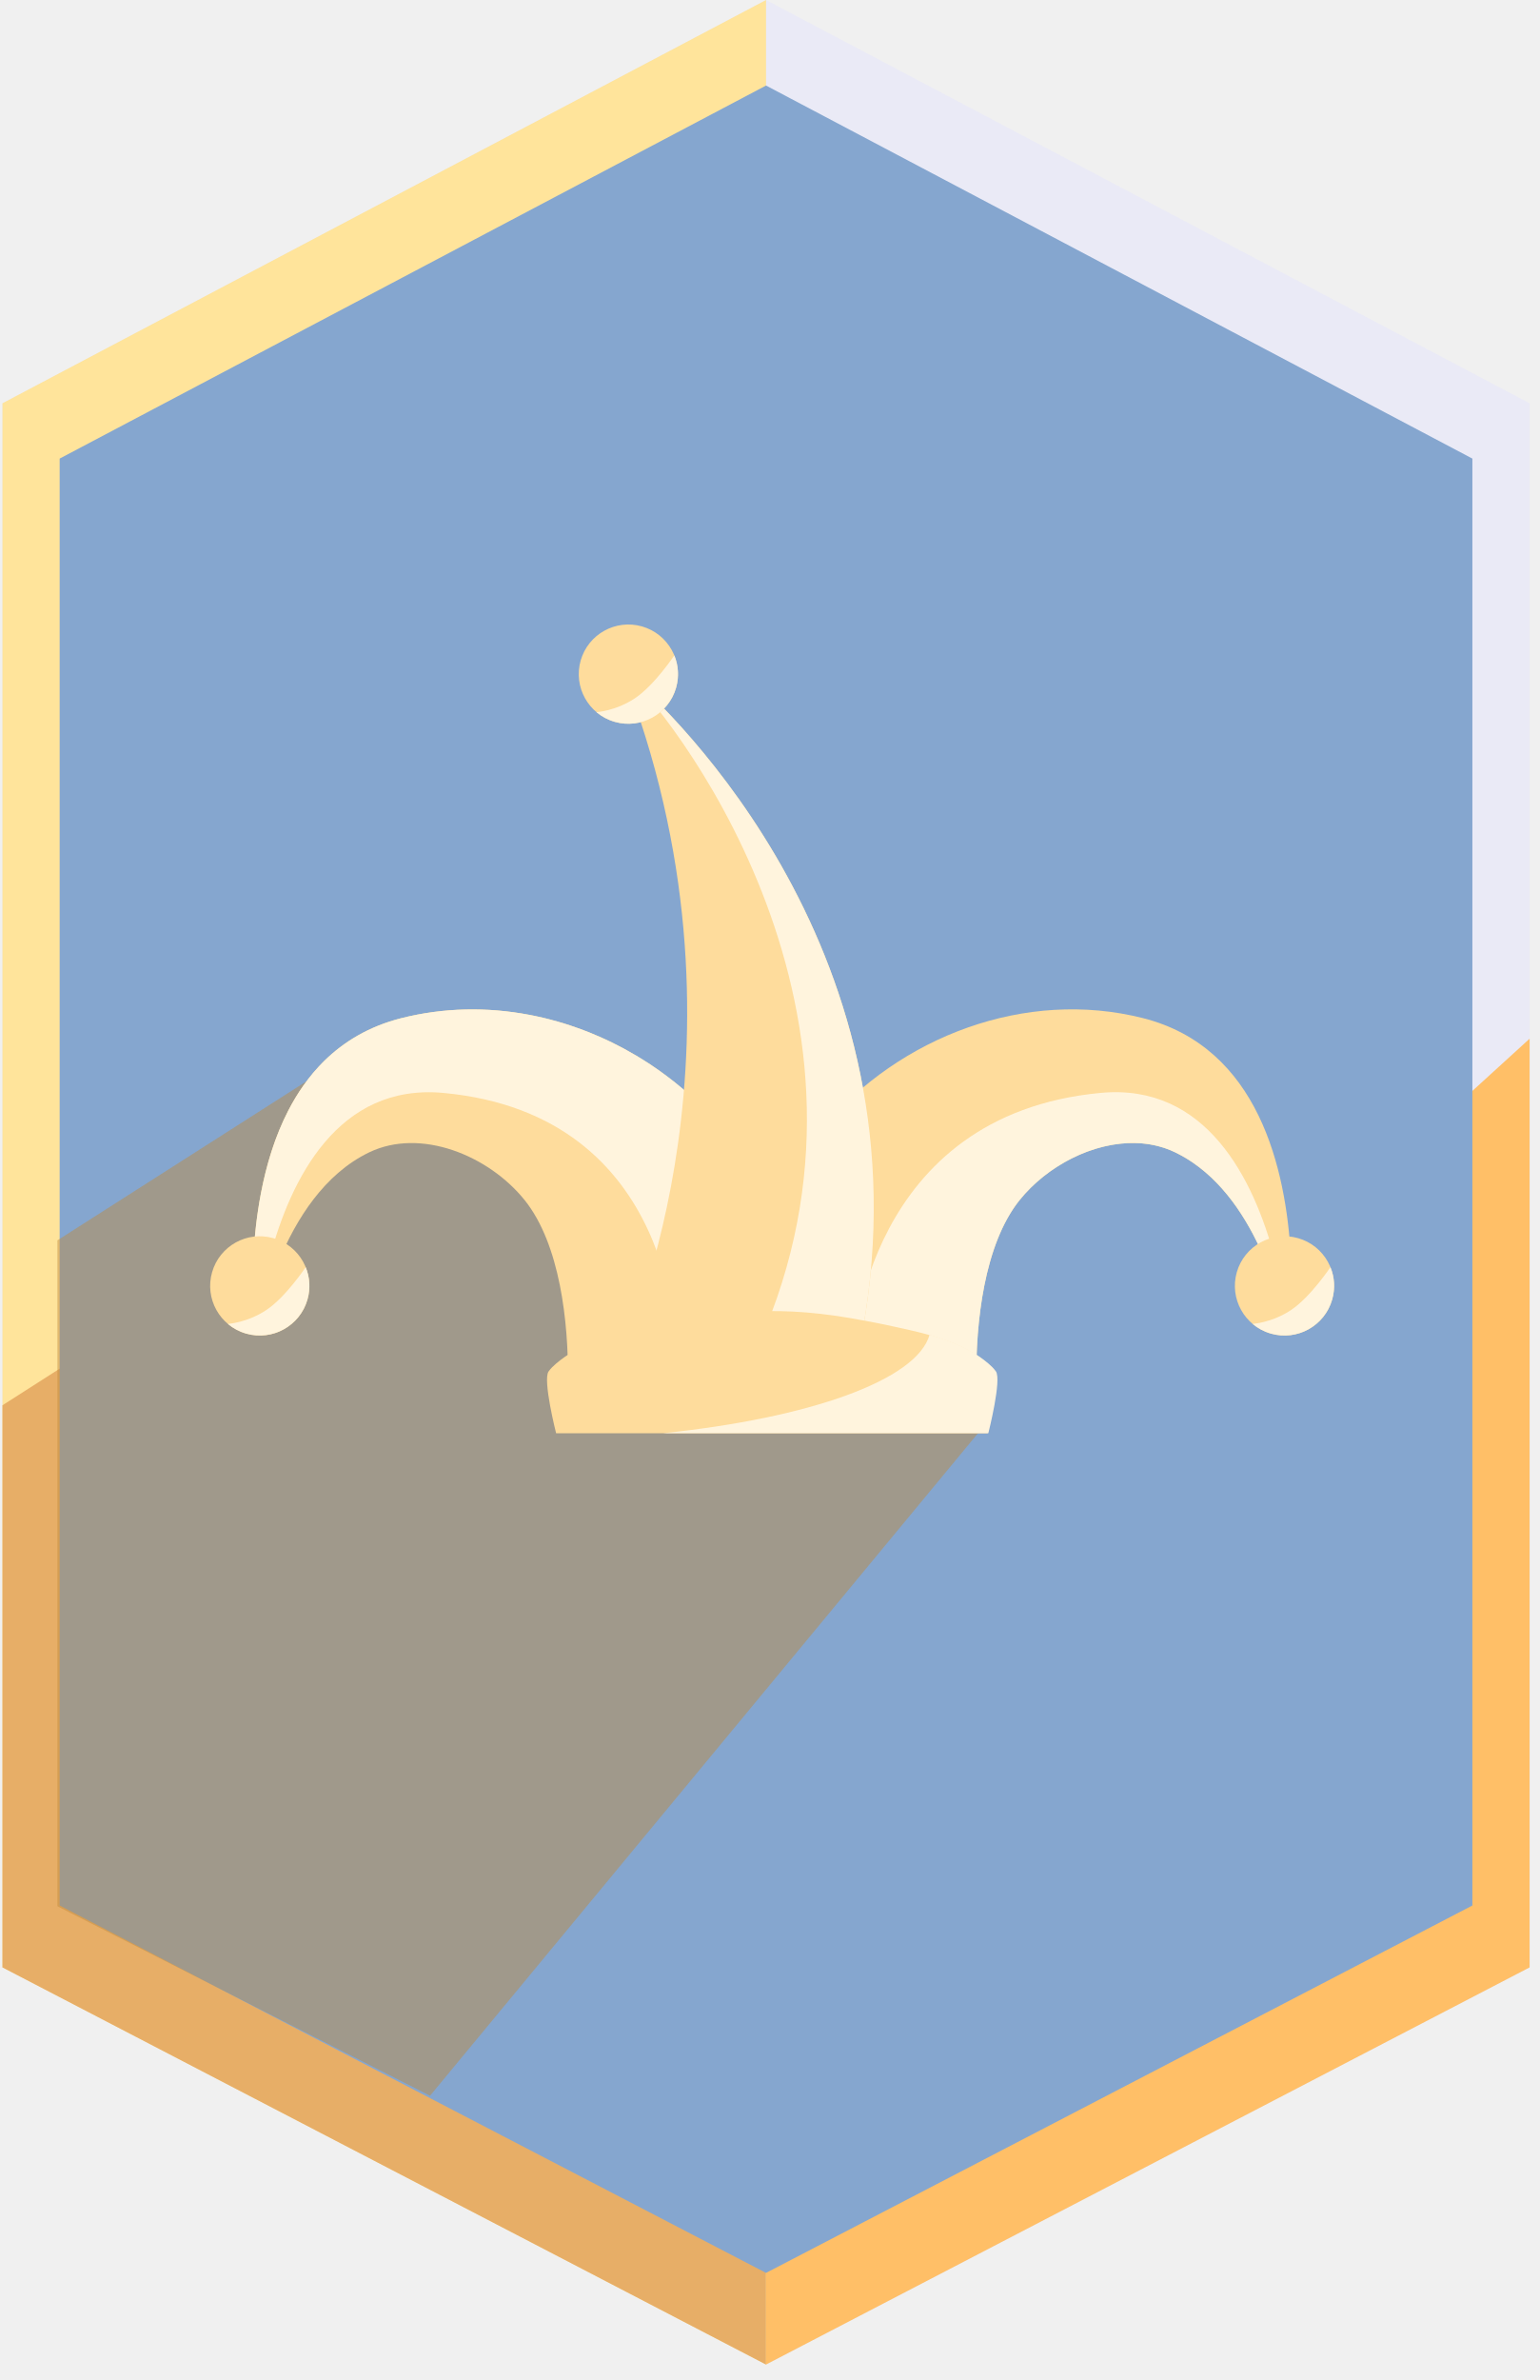
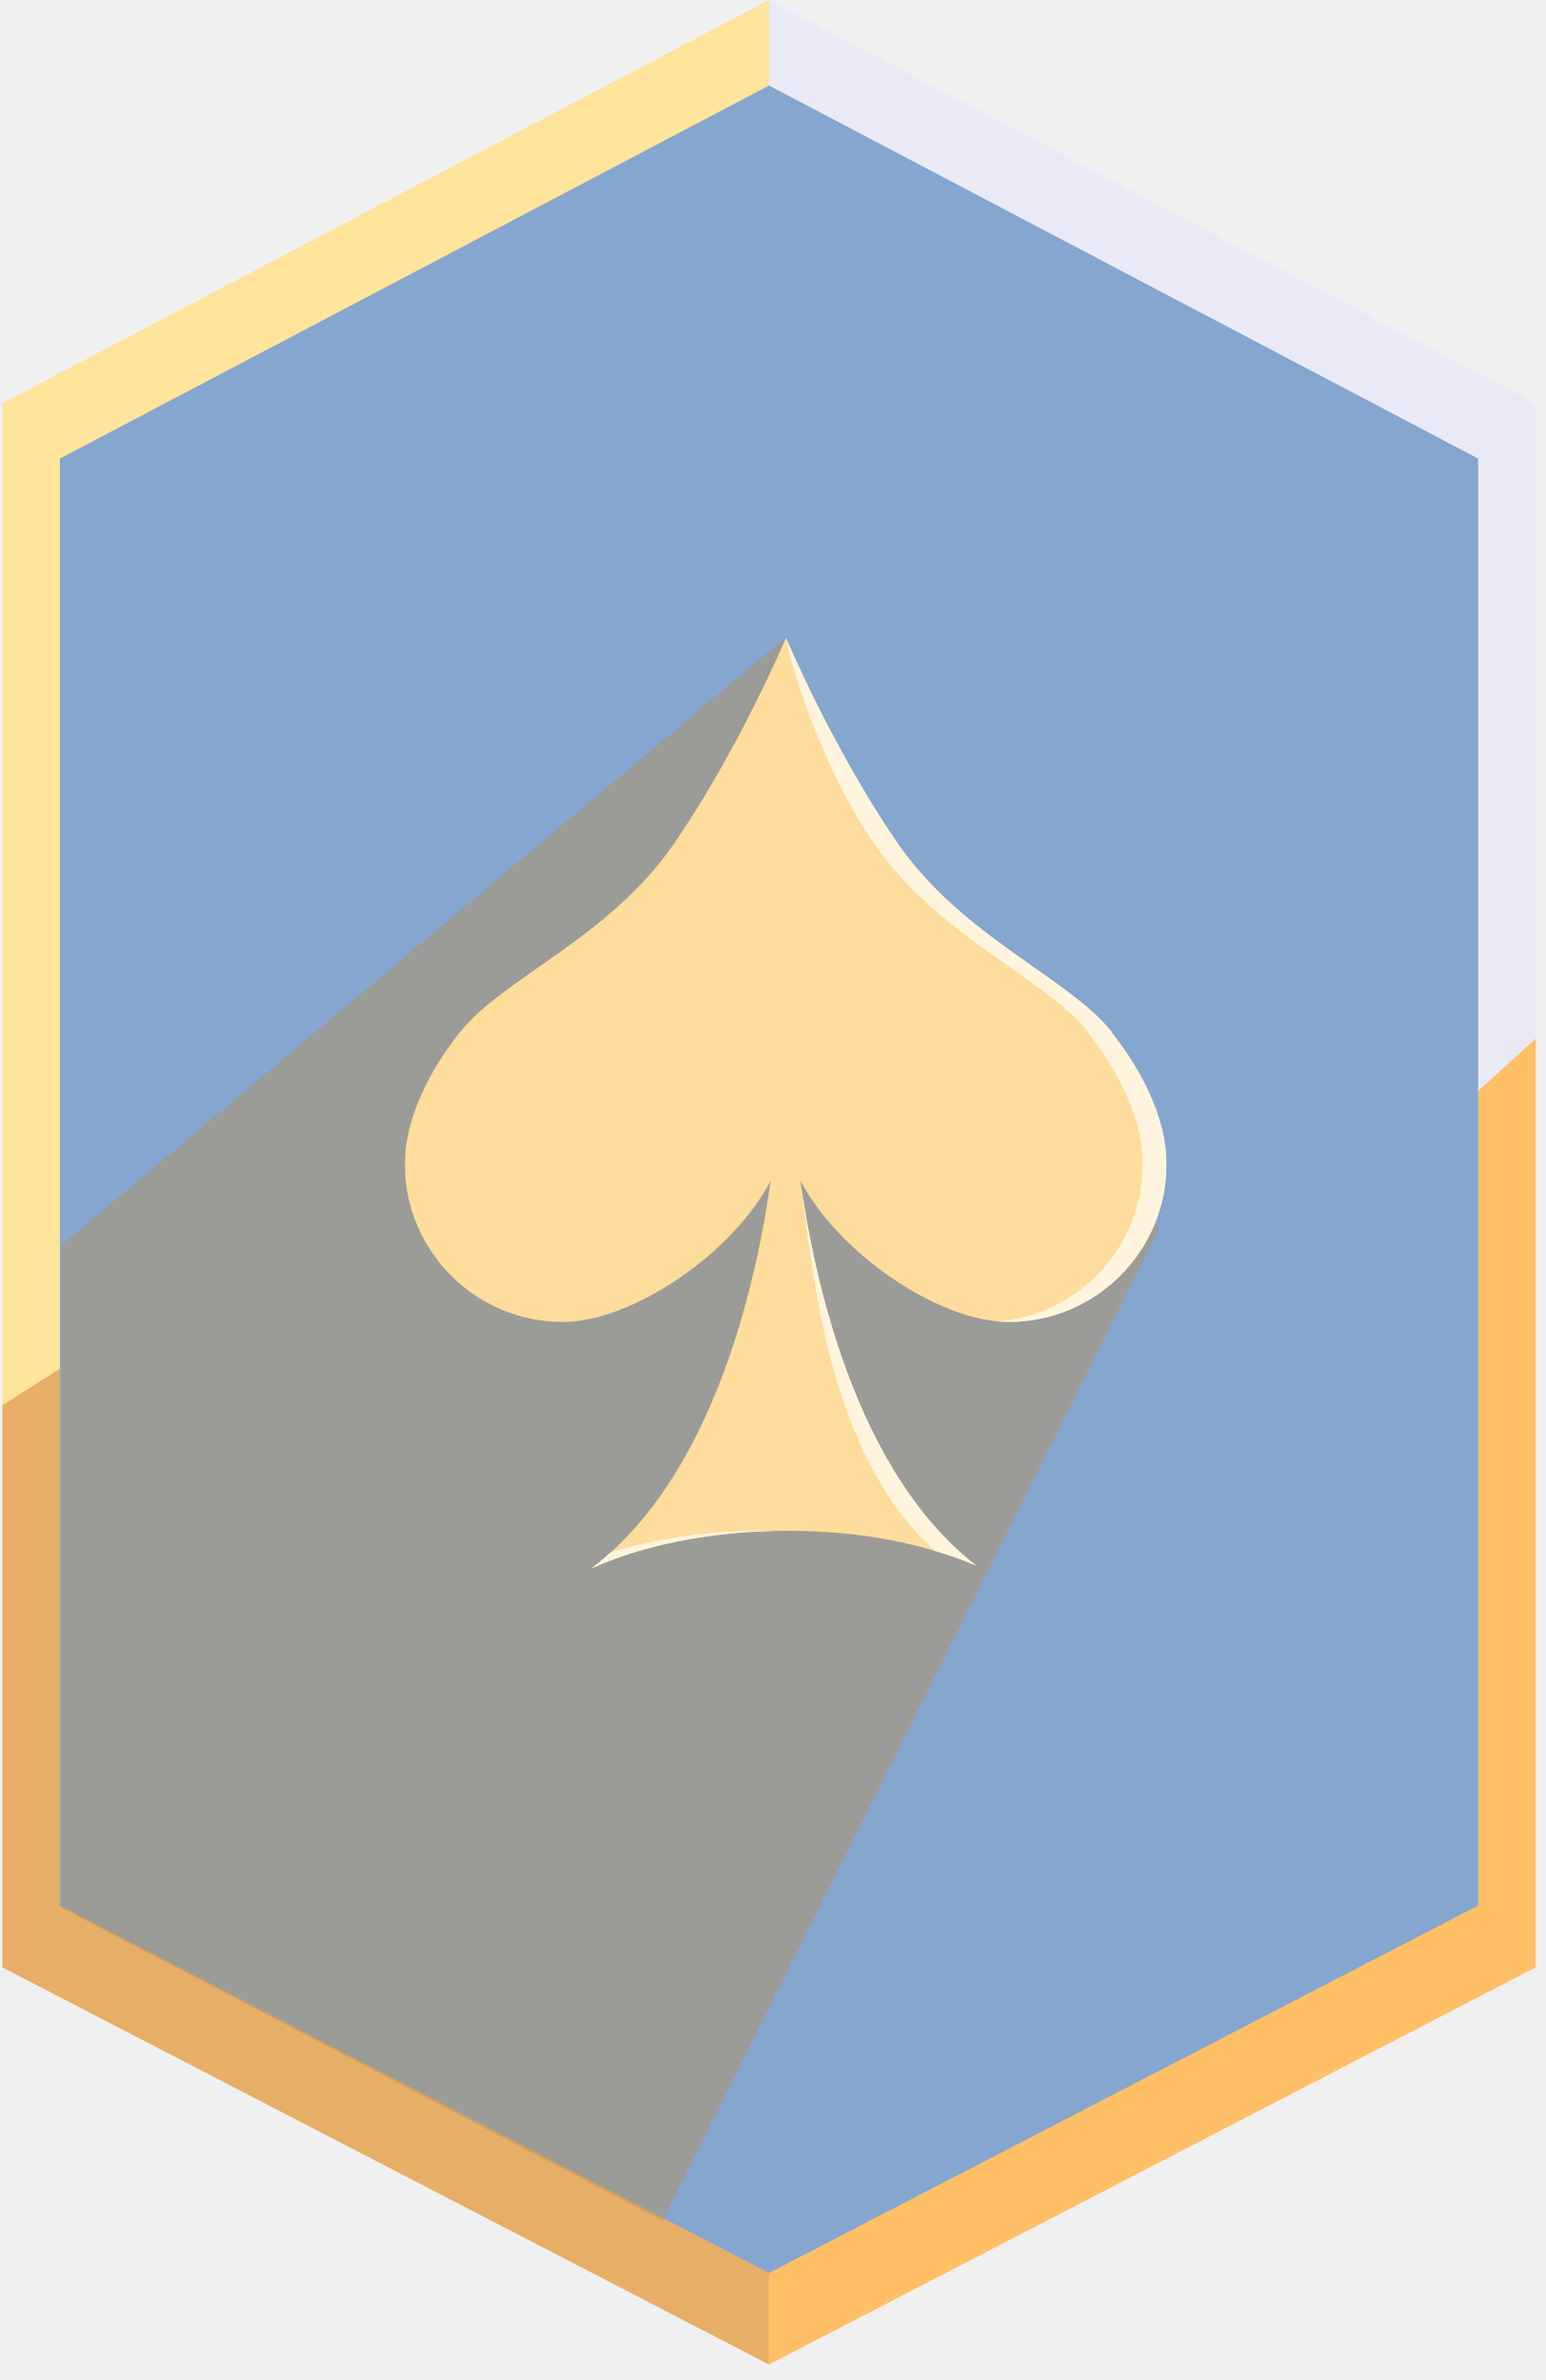
- <svg xmlns="http://www.w3.org/2000/svg" width="77" height="119" viewBox="0 0 77 119" fill="none">
-   <path d="M0.123 20.163L38.31 0L76.497 20.163V98.37L38.31 118.227L0.123 98.37V20.163Z" fill="#EAEAF6" />
-   <path d="M0.123 20.163L38.31 0V33.91V52.851V118.227L0.123 98.37V20.163Z" fill="#FFE49B" />
-   <path d="M0.123 70.264L38.31 45.825V98.37V105.396V118.227L0.123 98.37V70.264Z" fill="#E7AE67" />
-   <path d="M38.31 112.117V86.761L76.497 51.935V98.37L38.31 118.227V114.867V112.117Z" fill="#FFBF67" />
-   <path d="M2.984 22.929L38.31 4.277L73.635 22.929V95.275L38.31 113.645L2.984 95.275V22.929Z" fill="#85A6CF" />
-   <path opacity="0.46" d="M2.872 62.016L17.23 52.851L49.308 71.181L21.507 104.786L2.872 95.315V62.016Z" fill="#BF8A3A" />
-   <g clip-path="url(#clip0_4977_1465)">
-     <path d="M46.081 79.057C46.081 79.057 46.08 79.057 46.08 79.056V79.057H46.081V79.057Z" fill="#FFF4DD" />
-     <path d="M38.862 66.789C38.737 66.797 38.602 66.808 38.457 66.821C38.405 66.826 38.352 66.832 38.298 66.837C38.268 66.84 38.238 66.844 38.208 66.847C38.048 66.864 37.879 66.884 37.701 66.907C37.661 66.912 37.62 66.917 37.579 66.922C37.401 66.945 37.217 66.971 37.027 66.999C36.967 67.007 36.906 67.016 36.844 67.025C36.814 67.03 36.783 67.034 36.752 67.039C36.713 67.045 36.674 67.051 36.634 67.057C36.61 67.061 36.586 67.064 36.561 67.068C36.474 67.082 36.387 67.095 36.299 67.109C35.843 67.182 35.364 67.263 34.878 67.352C34.76 67.373 34.641 67.394 34.522 67.417C34.461 67.428 34.4 67.439 34.339 67.451C34.313 67.456 34.286 67.461 34.259 67.466C34.103 67.495 33.947 67.525 33.791 67.556C31.323 68.038 28.919 68.628 28.404 68.98C28.433 66.141 28.015 62.215 26.235 60.002C24.439 57.771 21.036 56.375 18.456 57.621C16.213 58.705 14.806 60.967 13.947 63.044C13.587 63.913 13.323 64.751 13.134 65.455C13.053 65.757 12.986 66.035 12.931 66.28C12.897 66.278 12.864 66.276 12.83 66.272C12.775 66.266 12.72 66.258 12.666 66.247C12.665 66.241 12.665 66.235 12.665 66.229C12.662 66.166 12.659 66.101 12.656 66.034V66.032C12.652 65.924 12.648 65.811 12.644 65.692C12.642 65.644 12.641 65.596 12.639 65.546C12.638 65.508 12.637 65.469 12.636 65.429C12.617 64.693 12.616 63.796 12.672 62.811C12.801 60.553 13.227 57.833 14.415 55.533C14.64 55.097 14.892 54.676 15.174 54.276C15.251 54.168 15.33 54.06 15.412 53.954C15.493 53.849 15.577 53.745 15.663 53.642C15.75 53.54 15.839 53.44 15.93 53.341C15.99 53.276 16.052 53.211 16.115 53.147C16.147 53.115 16.179 53.083 16.211 53.051C17.204 52.074 18.465 51.316 20.065 50.91C22.192 50.372 24.377 50.342 26.483 50.744C26.555 50.758 26.627 50.772 26.7 50.787H26.7C26.772 50.802 26.844 50.817 26.916 50.833C27.025 50.856 27.133 50.881 27.241 50.907C27.312 50.925 27.384 50.943 27.455 50.961C27.741 51.034 28.026 51.115 28.308 51.205C28.378 51.227 28.449 51.25 28.519 51.273C28.694 51.331 28.869 51.392 29.043 51.456C29.181 51.507 29.32 51.56 29.457 51.615H29.457C29.629 51.684 29.8 51.756 29.97 51.83C29.97 51.83 29.97 51.83 29.97 51.83C30.818 52.202 31.638 52.646 32.418 53.154C32.48 53.194 32.542 53.235 32.604 53.277C32.852 53.443 33.095 53.616 33.334 53.795C33.453 53.884 33.571 53.975 33.688 54.068C33.863 54.207 34.036 54.35 34.206 54.495C34.546 54.787 34.875 55.093 35.191 55.412C35.297 55.518 35.401 55.626 35.504 55.736C35.709 55.954 35.909 56.178 36.102 56.407C36.142 56.455 36.181 56.502 36.22 56.55C36.669 57.098 37.079 57.682 37.407 58.309C37.407 58.309 37.407 58.309 37.407 58.309C37.464 58.418 37.518 58.529 37.57 58.64C37.609 58.724 37.646 58.808 37.681 58.894C37.779 59.129 37.865 59.368 37.94 59.611C37.97 59.708 37.999 59.806 38.026 59.904C38.149 60.346 38.245 60.796 38.332 61.246C38.404 61.613 38.464 62.003 38.516 62.406C38.538 62.578 38.559 62.753 38.579 62.93V62.931C38.637 63.462 38.683 64.008 38.722 64.548C38.723 64.548 38.722 64.548 38.722 64.548C38.752 64.968 38.779 65.385 38.803 65.788C38.823 66.133 38.842 66.469 38.861 66.789H38.862Z" fill="#FEDC9C" />
-     <path d="M33.79 67.556C33.79 67.556 33.791 67.556 33.791 67.556V67.557H33.79V67.556Z" fill="#FFF4DD" />
-     <path d="M38.862 66.789C38.737 66.797 38.602 66.808 38.457 66.821C38.405 66.826 38.352 66.832 38.298 66.837C38.268 66.84 38.238 66.844 38.208 66.847C38.048 66.864 37.879 66.884 37.701 66.907C37.66 66.912 37.62 66.917 37.579 66.922C37.401 66.945 37.217 66.971 37.027 66.999C36.967 67.007 36.906 67.016 36.844 67.025C36.814 67.03 36.783 67.034 36.752 67.039C36.713 67.045 36.674 67.051 36.634 67.057C36.61 67.061 36.586 67.064 36.561 67.068C36.474 67.082 36.387 67.095 36.299 67.109C35.843 67.182 35.364 67.263 34.878 67.352C34.76 67.373 34.641 67.395 34.522 67.417C34.461 67.428 34.4 67.44 34.339 67.451C34.313 67.456 34.286 67.461 34.259 67.466C34.103 67.496 33.947 67.526 33.791 67.556C33.793 67.444 33.937 55.745 22.182 54.647C16.889 54.152 14.533 58.986 13.499 62.845C13.227 63.858 13.047 64.803 12.929 65.567C12.889 65.824 12.856 66.06 12.83 66.272C12.775 66.266 12.72 66.258 12.666 66.247C12.665 66.241 12.665 66.235 12.665 66.229C12.662 66.166 12.659 66.101 12.656 66.034V66.032C12.652 65.924 12.647 65.811 12.643 65.692C12.642 65.644 12.64 65.595 12.639 65.546C12.638 65.508 12.637 65.469 12.636 65.429C12.617 64.693 12.616 63.797 12.672 62.812C12.728 61.824 12.842 60.747 13.051 59.656C13.32 58.254 13.747 56.827 14.415 55.533C14.639 55.097 14.891 54.676 15.174 54.276C15.251 54.168 15.33 54.06 15.412 53.954C15.493 53.849 15.577 53.745 15.663 53.642C15.75 53.54 15.838 53.44 15.93 53.341C15.99 53.276 16.052 53.211 16.115 53.147C16.147 53.115 16.179 53.083 16.21 53.051C17.204 52.074 18.465 51.316 20.065 50.91C22.192 50.372 24.377 50.342 26.483 50.744C26.555 50.758 26.627 50.772 26.7 50.787H26.7C26.772 50.802 26.844 50.817 26.916 50.833C27.025 50.856 27.133 50.881 27.24 50.907C27.312 50.925 27.383 50.943 27.455 50.961C27.741 51.034 28.026 51.115 28.308 51.205C28.378 51.227 28.449 51.25 28.519 51.273C28.694 51.331 28.869 51.392 29.043 51.456C29.181 51.507 29.32 51.56 29.457 51.615H29.457C29.629 51.684 29.8 51.755 29.969 51.83C29.969 51.83 29.97 51.83 29.97 51.83C30.818 52.202 31.638 52.645 32.418 53.154C32.48 53.194 32.542 53.235 32.604 53.277C32.852 53.443 33.095 53.615 33.333 53.795C33.453 53.884 33.571 53.975 33.688 54.068C33.864 54.207 34.037 54.349 34.206 54.495C34.546 54.787 34.875 55.093 35.191 55.412C35.297 55.518 35.401 55.626 35.504 55.736C35.709 55.954 35.909 56.178 36.102 56.407C36.142 56.455 36.181 56.502 36.22 56.55C36.671 57.098 37.08 57.682 37.407 58.309C37.407 58.309 37.407 58.309 37.407 58.309C37.464 58.418 37.518 58.529 37.57 58.64C37.608 58.724 37.646 58.808 37.681 58.894C37.779 59.129 37.865 59.368 37.94 59.611C37.97 59.708 37.998 59.806 38.026 59.904C38.149 60.346 38.244 60.796 38.332 61.246C38.403 61.613 38.464 62.003 38.516 62.406C38.539 62.578 38.559 62.753 38.579 62.93V62.931C38.637 63.462 38.683 64.008 38.722 64.548C38.722 64.548 38.722 64.548 38.722 64.548C38.752 64.968 38.778 65.385 38.803 65.788C38.823 66.133 38.842 66.469 38.861 66.789H38.862Z" fill="#FFF4DD" />
-     <path d="M64.597 65.265C64.589 65.63 64.576 65.958 64.563 66.243C64.522 66.252 64.48 66.259 64.438 66.264C64.426 66.265 64.414 66.267 64.402 66.268C64.368 66.272 64.335 66.275 64.301 66.276C64.246 66.031 64.179 65.754 64.098 65.453C63.908 64.748 63.645 63.911 63.285 63.042C62.545 61.251 61.396 59.322 59.655 58.131C59.622 58.108 59.589 58.086 59.555 58.064C59.522 58.041 59.488 58.019 59.454 57.998C59.423 57.978 59.392 57.958 59.36 57.939C59.328 57.92 59.297 57.901 59.265 57.882C59.201 57.844 59.137 57.807 59.072 57.772C58.975 57.718 58.876 57.667 58.776 57.619C58.609 57.538 58.439 57.469 58.265 57.41C58.244 57.403 58.222 57.395 58.2 57.388C58.106 57.358 58.012 57.33 57.917 57.306C57.917 57.306 57.917 57.306 57.916 57.306C57.853 57.29 57.79 57.275 57.726 57.261C57.726 57.261 57.725 57.261 57.725 57.261C56.67 57.036 55.542 57.164 54.476 57.544C54.315 57.601 54.155 57.664 53.997 57.733C53.966 57.747 53.934 57.761 53.902 57.775C53.745 57.845 53.59 57.921 53.438 58.002C53.407 58.019 53.377 58.035 53.346 58.052C53.225 58.118 53.105 58.188 52.988 58.26C52.87 58.332 52.754 58.408 52.64 58.486C52.583 58.525 52.527 58.565 52.471 58.606C52.387 58.666 52.305 58.728 52.224 58.792H52.224C52.169 58.835 52.116 58.878 52.064 58.921H52.063C51.958 59.009 51.854 59.099 51.754 59.191H51.754C51.679 59.26 51.605 59.33 51.533 59.402C51.341 59.593 51.161 59.793 50.994 60C50.967 60.033 50.941 60.067 50.914 60.102C50.862 60.17 50.81 60.239 50.761 60.311C50.761 60.311 50.76 60.311 50.76 60.311C50.71 60.382 50.661 60.455 50.614 60.529C50.614 60.53 50.613 60.53 50.613 60.53C50.566 60.604 50.519 60.679 50.474 60.756C50.383 60.911 50.297 61.07 50.215 61.234C50.132 61.397 50.055 61.566 49.982 61.738C49.909 61.91 49.84 62.086 49.775 62.266C49.742 62.356 49.711 62.446 49.681 62.538C49.178 64.044 48.943 65.755 48.86 67.324C48.858 67.371 48.855 67.419 48.853 67.466C48.829 67.991 48.821 68.499 48.826 68.976V68.977C48.826 68.977 48.826 68.977 48.826 68.977C48.813 68.968 48.8 68.96 48.786 68.951C48.772 68.942 48.756 68.934 48.739 68.925C48.723 68.916 48.705 68.907 48.687 68.898C48.678 68.893 48.668 68.889 48.658 68.884C48.648 68.879 48.639 68.875 48.628 68.87C48.586 68.851 48.54 68.831 48.489 68.81C48.318 68.741 48.102 68.667 47.849 68.589C47.779 68.567 47.706 68.546 47.631 68.524C47.604 68.516 47.577 68.508 47.549 68.5C47.497 68.485 47.443 68.47 47.389 68.454C47.334 68.439 47.278 68.424 47.222 68.408C47.217 68.407 47.211 68.406 47.206 68.404C47.174 68.395 47.142 68.387 47.109 68.378C46.1 68.108 44.78 67.815 43.441 67.553C43.084 67.483 42.725 67.416 42.37 67.352C42.261 67.332 42.152 67.313 42.044 67.293C41.967 67.28 41.89 67.266 41.814 67.253C40.442 67.015 39.181 66.838 38.368 66.785C38.47 65.081 38.571 62.919 38.897 61.243C39.051 60.443 39.234 59.643 39.547 58.891C39.928 57.98 40.492 57.158 41.127 56.404C44.999 51.811 51.303 49.422 57.165 50.907C62.952 52.374 64.309 58.453 64.557 62.809C64.61 63.723 64.613 64.561 64.597 65.265H64.597Z" fill="#FEDC9C" />
-     <path d="M64.402 66.268C64.368 66.272 64.335 66.275 64.301 66.276C64.246 66.031 64.179 65.754 64.098 65.453C63.909 64.748 63.645 63.911 63.285 63.042C62.545 61.251 61.396 59.322 59.656 58.131C59.622 58.108 59.589 58.085 59.555 58.064C59.522 58.041 59.488 58.019 59.454 57.998C59.423 57.977 59.392 57.958 59.36 57.939C59.329 57.919 59.297 57.9 59.265 57.882C59.201 57.844 59.137 57.807 59.072 57.772C58.975 57.718 58.876 57.667 58.776 57.619C58.609 57.538 58.439 57.469 58.265 57.41C58.244 57.403 58.222 57.395 58.2 57.388C58.107 57.358 58.012 57.331 57.917 57.306C57.917 57.306 57.917 57.306 57.916 57.306C57.853 57.29 57.79 57.275 57.726 57.261C57.726 57.261 57.725 57.261 57.725 57.261C57.669 57.249 57.612 57.239 57.556 57.229C57.54 57.226 57.524 57.223 57.509 57.22C57.46 57.212 57.411 57.205 57.362 57.198C57.338 57.195 57.313 57.192 57.288 57.189C57.248 57.184 57.208 57.179 57.167 57.175C57.133 57.172 57.098 57.169 57.063 57.166C57.045 57.165 57.027 57.164 57.009 57.163C56.948 57.159 56.886 57.155 56.825 57.154C56.818 57.154 56.811 57.153 56.804 57.153C54.651 57.093 52.36 58.305 50.996 60C49.216 62.212 48.798 66.138 48.828 68.978C48.827 68.977 48.827 68.977 48.825 68.976C48.813 68.968 48.8 68.959 48.785 68.951C48.771 68.942 48.755 68.933 48.739 68.924C48.722 68.915 48.704 68.906 48.686 68.897C48.677 68.892 48.667 68.888 48.657 68.884C48.648 68.879 48.638 68.874 48.628 68.87C48.585 68.85 48.539 68.83 48.489 68.81C48.317 68.741 48.101 68.667 47.848 68.589C47.778 68.567 47.706 68.545 47.631 68.523C47.603 68.515 47.576 68.507 47.549 68.5C47.496 68.484 47.443 68.469 47.388 68.454C47.333 68.439 47.278 68.423 47.221 68.408C47.216 68.407 47.21 68.405 47.205 68.403C47.173 68.395 47.141 68.386 47.108 68.377C46.099 68.108 44.778 67.903 43.441 67.642C43.44 67.642 42.693 67.475 42.692 67.475V67.474C42.691 67.314 43.319 55.74 55.05 54.644C60.343 54.15 62.699 58.983 63.733 62.842C64.004 63.855 64.184 64.8 64.302 65.565C64.342 65.821 64.375 66.056 64.402 66.268V66.268Z" fill="#FFF4DD" />
-     <path d="M43.15 66.493C43.136 66.569 43.123 66.645 43.109 66.72L40.361 66.645C40.36 66.652 40.36 66.659 40.358 66.666C40.356 66.684 40.354 66.702 40.351 66.72L31.282 67.12C31.282 67.12 38.359 51.808 31.072 33.412C31.072 33.412 31.072 33.412 31.073 33.413C31.074 33.413 31.074 33.414 31.075 33.414C31.096 33.431 31.208 33.522 31.395 33.686C33.62 35.625 46.479 47.756 43.15 66.493Z" fill="#FEDC9C" />
-     <path d="M43.15 66.494L41.684 66.469L38.28 66.421C44.983 50.093 33.513 35.58 31.075 33.415C31.096 33.431 31.208 33.523 31.395 33.686C33.62 35.625 46.479 47.756 43.15 66.494Z" fill="#FFF4DD" />
-     <path d="M30.744 36.092C32.061 36.469 33.434 35.706 33.811 34.389C34.188 33.071 33.425 31.698 32.108 31.321C30.79 30.945 29.417 31.707 29.04 33.025C28.664 34.342 29.427 35.716 30.744 36.092Z" fill="#FEDC9C" />
-     <path d="M29.83 35.608C30.09 35.826 30.397 35.993 30.744 36.092C32.062 36.469 33.434 35.706 33.811 34.389C33.97 33.833 33.927 33.267 33.723 32.77C33.723 32.77 32.73 34.258 31.765 34.906C30.801 35.552 29.83 35.608 29.83 35.608H29.83Z" fill="#FFF4DD" />
-     <path fill-rule="evenodd" clip-rule="evenodd" d="M49.391 71.664L37.621 71.664C37.54 71.664 37.461 71.664 37.383 71.664H27.812C27.812 71.664 27.132 68.995 27.435 68.572C27.542 68.424 27.674 68.297 27.811 68.179C28.903 67.245 30.321 66.822 31.71 66.503C36.367 65.433 39.175 65.261 43.162 66.02C43.892 66.151 44.664 66.312 45.493 66.503C46.078 66.637 46.668 66.79 47.236 66.992C48.018 67.268 48.76 67.638 49.391 68.179C49.529 68.297 49.661 68.424 49.768 68.572C50.069 68.991 49.402 71.622 49.391 71.664Z" fill="#FEDC9C" />
-     <path fill-rule="evenodd" clip-rule="evenodd" d="M49.428 71.66L37.658 71.66C37.577 71.66 37.498 71.66 37.42 71.66H33.163C40.493 70.903 45.849 69.007 46.488 66.74C46.752 66.814 47.015 66.896 47.273 66.987C48.055 67.264 48.797 67.634 49.428 68.175C49.566 68.293 49.698 68.42 49.805 68.568C50.105 68.987 49.438 71.618 49.428 71.66Z" fill="#FFF4DD" />
-     <path d="M63.557 66.68C64.874 67.057 66.248 66.294 66.624 64.976C67.001 63.659 66.238 62.285 64.921 61.909C63.604 61.532 62.23 62.295 61.853 63.613C61.477 64.93 62.24 66.303 63.557 66.68Z" fill="#FEDC9C" />
-     <path d="M62.643 66.195C62.903 66.414 63.21 66.581 63.557 66.68C64.874 67.056 66.247 66.294 66.624 64.976C66.783 64.42 66.74 63.854 66.536 63.358C66.536 63.358 65.543 64.846 64.578 65.494C63.614 66.139 62.643 66.195 62.643 66.195H62.643Z" fill="#FFF4DD" />
-     <path d="M12.309 66.68C13.627 67.057 15 66.294 15.377 64.976C15.753 63.659 14.99 62.285 13.673 61.909C12.356 61.532 10.983 62.295 10.606 63.613C10.229 64.93 10.992 66.303 12.309 66.68Z" fill="#FEDC9C" />
-     <path d="M11.395 66.195C11.655 66.414 11.963 66.581 12.309 66.68C13.627 67.056 15 66.294 15.377 64.976C15.536 64.42 15.493 63.854 15.288 63.358C15.288 63.358 14.296 64.846 13.331 65.494C12.367 66.139 11.395 66.195 11.395 66.195H11.395Z" fill="#FFF4DD" />
+ <svg xmlns="http://www.w3.org/2000/svg" width="126" height="194" viewBox="0 0 126 194" fill="none">
+   <path d="M0.2 32.87L62.688 0L125.176 32.87V160.368L62.688 192.74L0.2 160.368V32.87Z" fill="#EAEAF6" />
+   <path d="M0.2 32.87L62.688 0V55.282V86.16V192.74L0.2 160.368V32.87Z" fill="#FFE49B" />
+   <path d="M0.2 114.548L62.688 74.705V160.367V171.822V192.739L0.2 160.367V114.548Z" fill="#E7AE67" />
+   <path d="M62.688 182.778V141.442L125.176 84.666V160.368L62.688 192.739V187.262V182.778Z" fill="#FFBF67" />
+   <path d="M4.883 37.38L62.688 6.973L120.494 37.38V155.323L62.688 185.27L4.883 155.323V37.38Z" fill="#85A6CF" />
+   <path opacity="0.46" d="M5 101.5L64 52L73.5 79L94.5 100.118L54 181L5 155.5V101.5Z" fill="#B58F55" />
+   <mask id="mask0_5369_1143" style="mask-type:luminance" maskUnits="userSpaceOnUse" x="33" y="52" width="63" height="76">
+     <path d="M95.09 52H33V127.846H95.09V52Z" fill="white" />
+   </mask>
+   <g mask="url(#mask0_5369_1143)">
+     <path d="M90.652 84.154C87.102 79.675 78.468 76.408 73.143 68.702C67.858 60.996 64.065 52 64.065 52C64.065 52 60.273 60.996 54.988 68.702C49.703 76.448 41.029 79.675 37.478 84.154C35.219 86.978 33 91.012 33 94.885C33 101.985 38.769 107.755 45.87 107.755C51.558 107.755 59.748 102.147 62.815 96.257C61.725 104.083 58.336 120.18 48.21 127.845C52.406 125.949 58.014 124.779 64.146 124.779C70.278 124.779 75.402 125.869 79.557 127.603C69.633 119.898 66.324 103.962 65.235 96.216C68.301 102.106 76.491 107.755 82.22 107.755C89.321 107.755 95.09 101.985 95.09 94.885C95.09 91.012 92.871 86.978 90.612 84.154H90.652Z" fill="#FEDC9C" />
+     <path d="M62.206 124.779C62.539 124.779 62.87 124.783 63.197 124.789C57.436 124.903 52.188 126.048 48.21 127.846C48.758 127.431 49.285 126.989 49.794 126.528C53.402 125.423 57.66 124.779 62.206 124.779Z" fill="#FFF4DD" />
+     <path d="M65.258 96.384C65.5 97.839 65.602 98.63 65.823 99.831C67.36 108.186 70.997 120.957 79.558 127.604C78.504 127.164 77.388 126.765 76.21 126.416C67.375 118.359 66.294 103.751 65.258 96.384Z" fill="#FFF4DD" />
+     <path d="M64.065 52C64.077 52.028 67.866 61.009 73.143 68.702C78.468 76.408 87.102 79.675 90.652 84.154H90.612C92.871 86.978 95.09 91.012 95.09 94.885C95.09 101.985 89.321 107.755 82.22 107.755C81.931 107.755 81.635 107.739 81.335 107.711C87.943 107.173 93.15 101.63 93.15 94.885C93.15 91.012 90.93 86.978 88.671 84.154H88.712C85.162 79.675 76.528 76.408 71.202 68.702C67.509 63.317 64.773 55.638 64.065 52Z" fill="#FFF4DD" />
  </g>
-   <defs>
-     <clipPath id="clip0_4977_1465">
-       <rect width="56.211" height="47.832" fill="white" transform="translate(10.5095 31.2251)" />
-     </clipPath>
-   </defs>
</svg>
